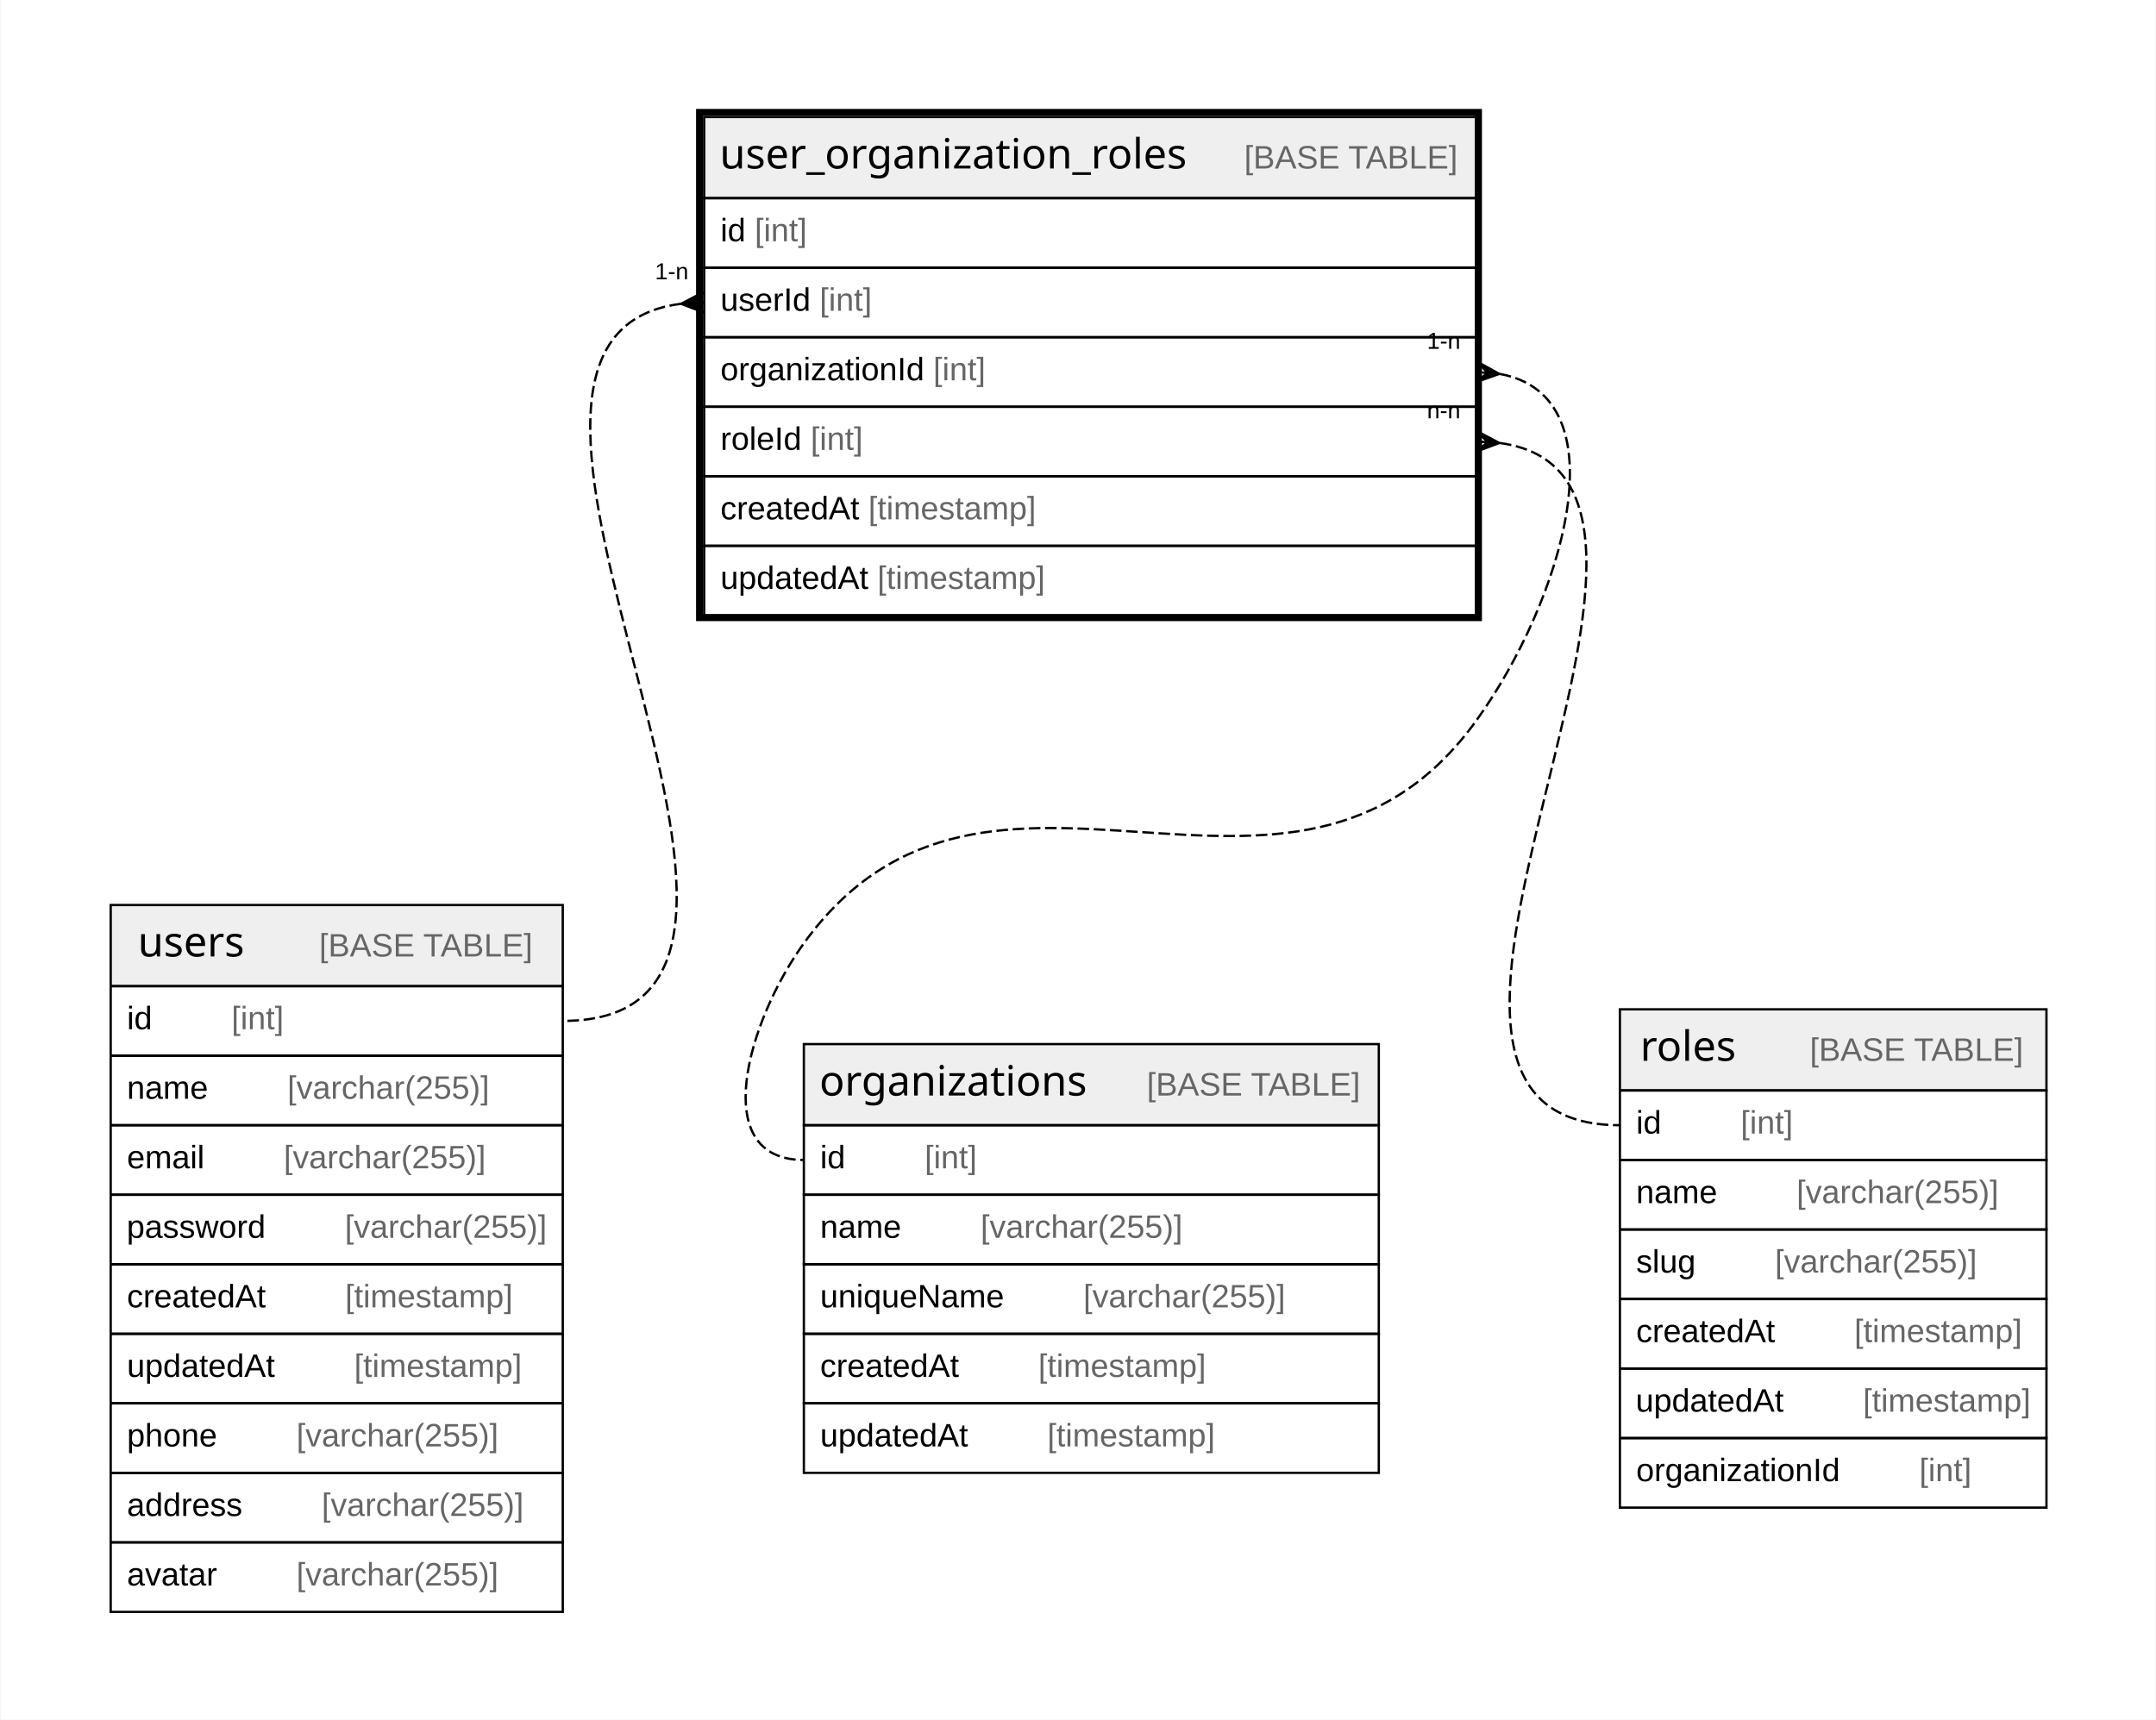
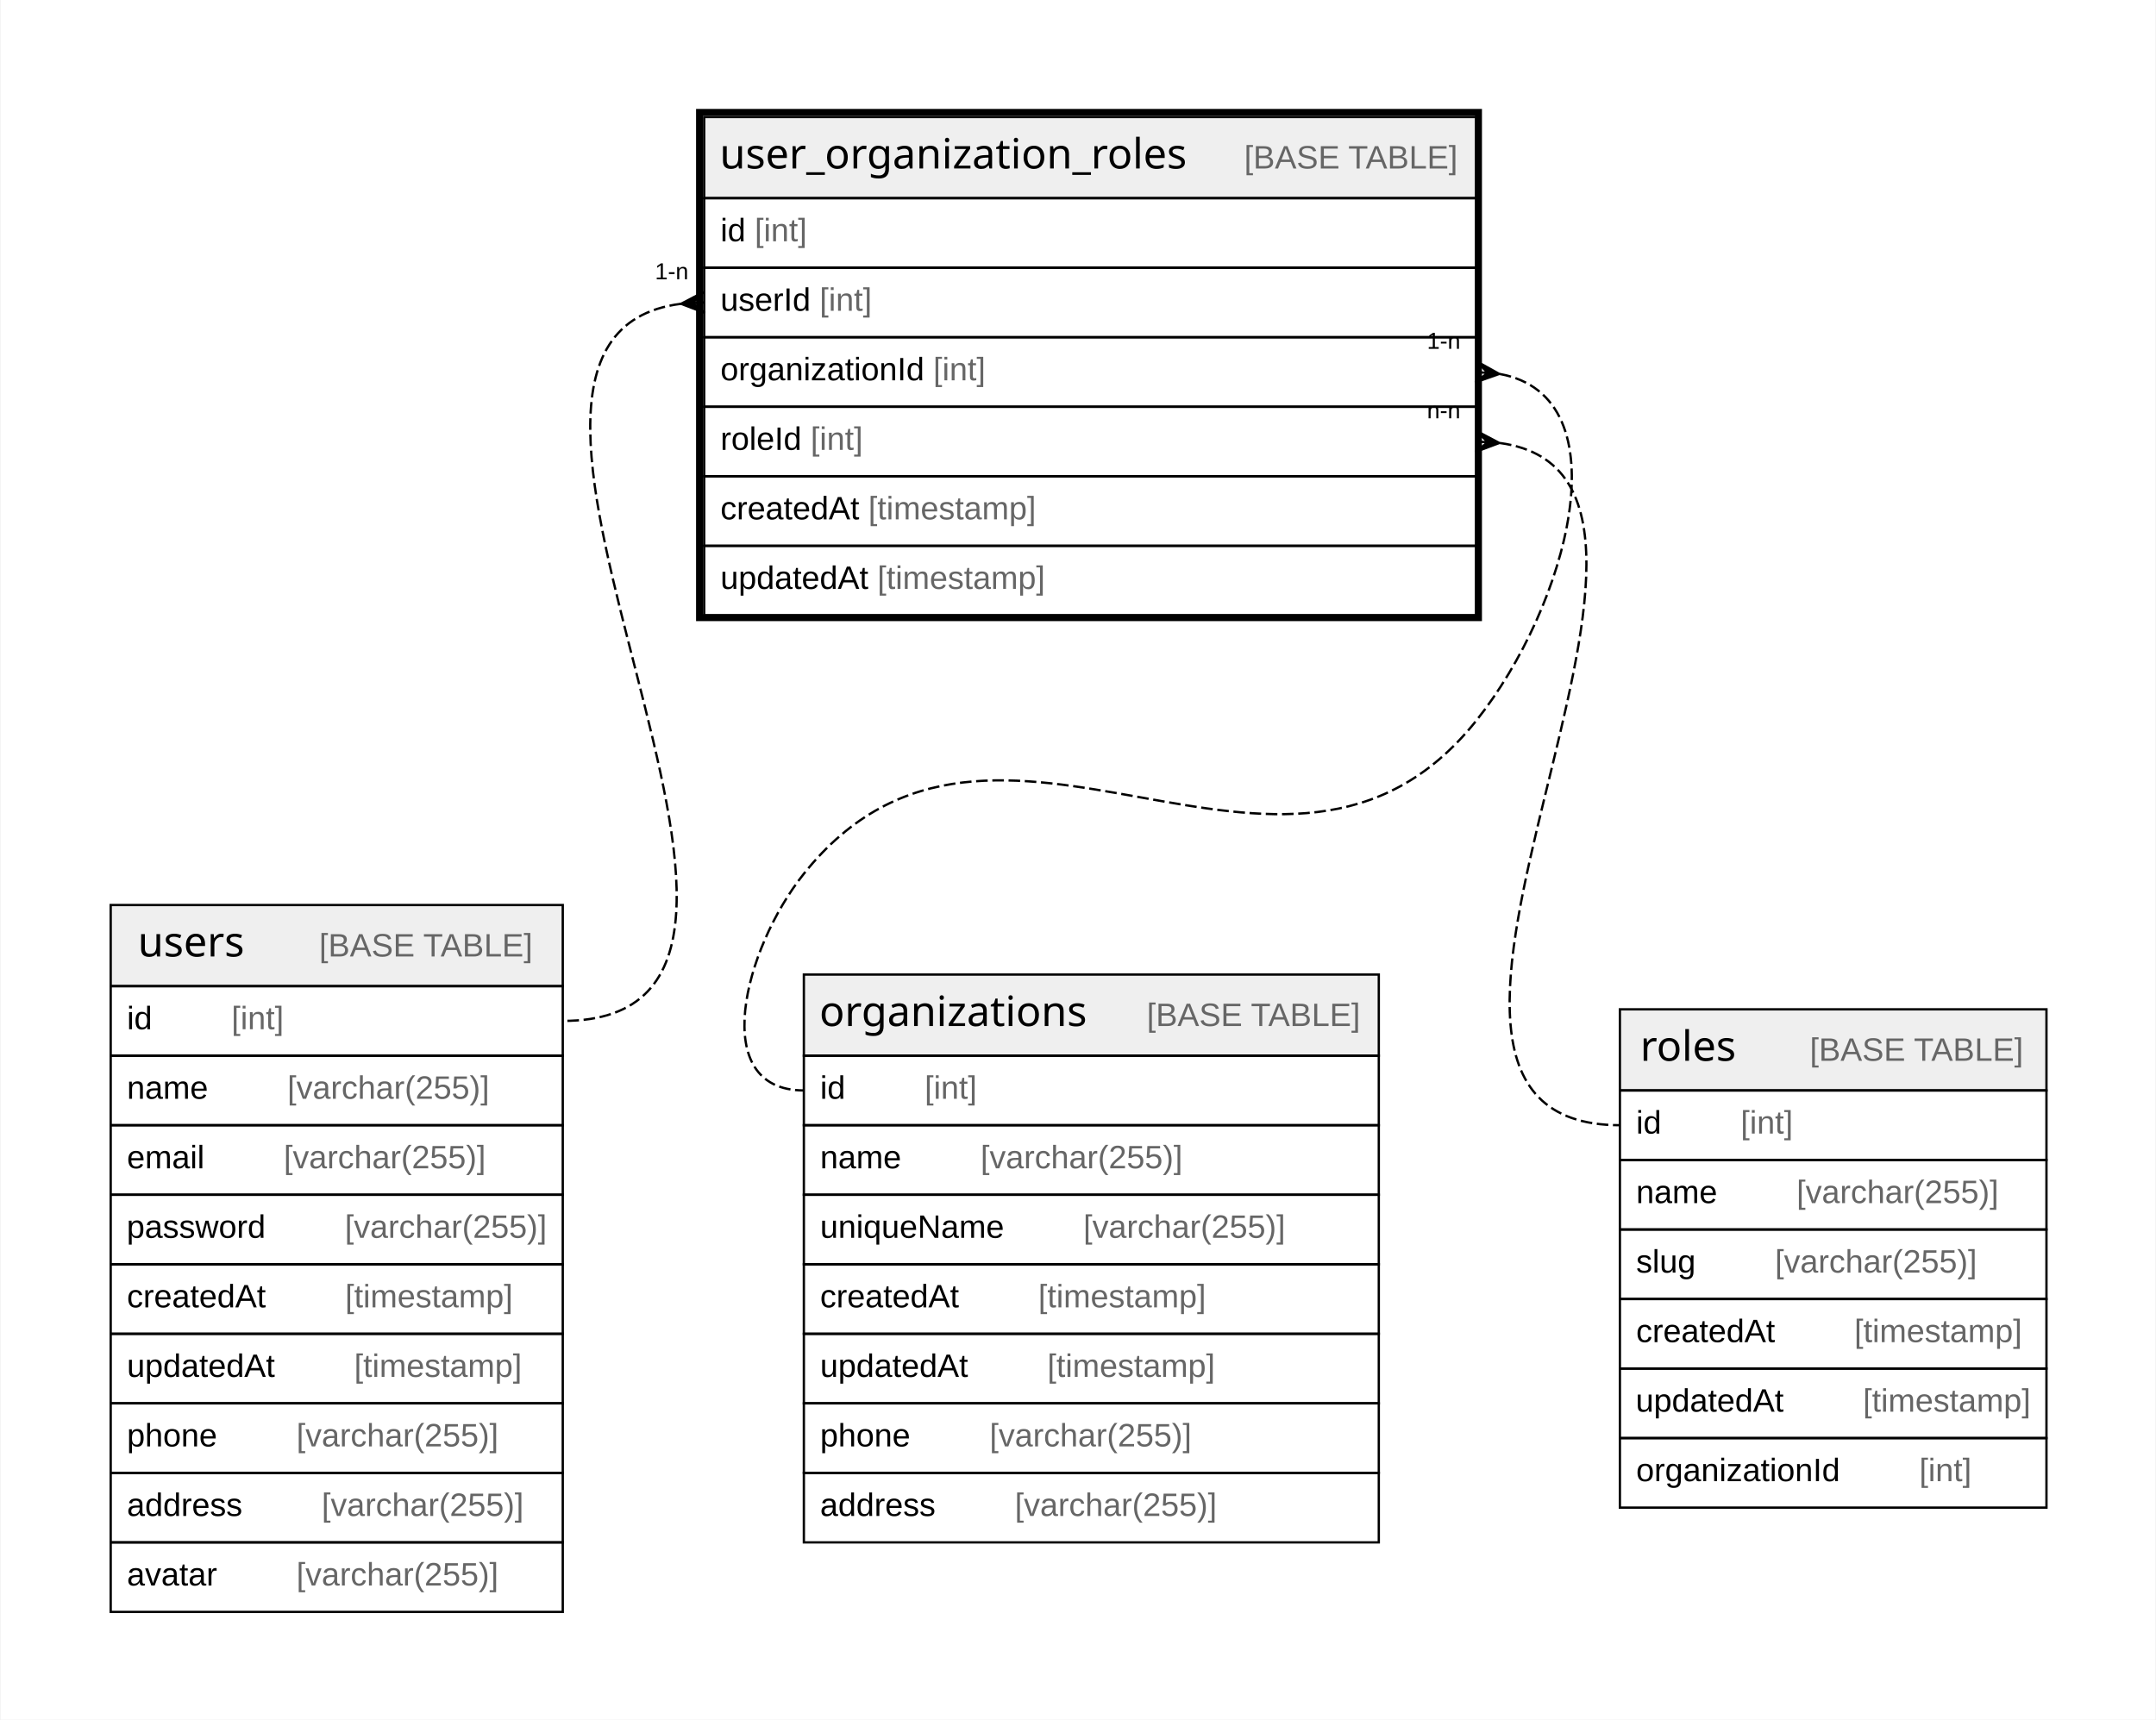
<svg xmlns="http://www.w3.org/2000/svg" width="930pt" height="742pt" viewBox="0.00 0.00 929.50 742.00">
  <g id="graph0" class="graph" transform="scale(1 1) rotate(0) translate(4 738)">
    <polygon fill="#ffffff" stroke="transparent" points="-4,4 -4,-738 925.5,-738 925.5,4 -4,4" />
    <g id="node1" class="node">
      <polygon fill="#efefef" stroke="transparent" points="299.5,-652.5 299.5,-687.5 632.5,-687.5 632.5,-652.5 299.5,-652.5" />
      <polygon fill="none" stroke="#000000" points="299.5,-652.5 299.5,-687.5 632.5,-687.5 632.5,-652.5 299.5,-652.5" />
      <text text-anchor="start" x="306.195" y="-665.3" font-family="Arial Bold" font-size="18.00" fill="#000000">user_organization_roles</text>
      <text text-anchor="start" x="498.237" y="-665.3" font-family="Arial" font-size="14.00" fill="#000000">    </text>
      <text text-anchor="start" x="532.442" y="-665.3" font-family="Arial" font-size="14.00" fill="#666666">[BASE TABLE]</text>
      <polygon fill="none" stroke="#000000" points="299.5,-622.5 299.5,-652.5 632.5,-652.5 632.5,-622.5 299.5,-622.5" />
      <text text-anchor="start" x="306.5" y="-633.9" font-family="Arial" font-size="14.00" fill="#000000">id </text>
      <text text-anchor="start" x="321.28" y="-633.9" font-family="Arial" font-size="14.00" fill="#666666">[int]</text>
      <polygon fill="none" stroke="#000000" points="299.5,-592.5 299.5,-622.5 632.5,-622.5 632.5,-592.5 299.5,-592.5" />
      <text text-anchor="start" x="306.5" y="-603.9" font-family="Arial" font-size="14.00" fill="#000000">userId </text>
      <text text-anchor="start" x="349.29" y="-603.9" font-family="Arial" font-size="14.00" fill="#666666">[int]</text>
      <polygon fill="none" stroke="#000000" points="299.5,-562.5 299.5,-592.5 632.5,-592.5 632.5,-562.5 299.5,-562.5" />
      <text text-anchor="start" x="306.5" y="-573.9" font-family="Arial" font-size="14.00" fill="#000000">organizationId </text>
      <text text-anchor="start" x="398.306" y="-573.9" font-family="Arial" font-size="14.00" fill="#666666">[int]</text>
      <polygon fill="none" stroke="#000000" points="299.5,-532.5 299.5,-562.5 632.5,-562.5 632.5,-532.5 299.5,-532.5" />
      <text text-anchor="start" x="306.5" y="-543.9" font-family="Arial" font-size="14.00" fill="#000000">roleId </text>
      <text text-anchor="start" x="345.396" y="-543.9" font-family="Arial" font-size="14.00" fill="#666666">[int]</text>
      <polygon fill="none" stroke="#000000" points="299.5,-502.5 299.5,-532.5 632.5,-532.5 632.5,-502.5 299.5,-502.5" />
      <text text-anchor="start" x="306.5" y="-513.9" font-family="Arial" font-size="14.00" fill="#000000">createdAt </text>
      <text text-anchor="start" x="370.299" y="-513.9" font-family="Arial" font-size="14.00" fill="#666666">[timestamp]</text>
      <polygon fill="none" stroke="#000000" points="299.5,-472.5 299.5,-502.5 632.5,-502.5 632.5,-472.5 299.5,-472.5" />
      <text text-anchor="start" x="306.5" y="-483.9" font-family="Arial" font-size="14.00" fill="#000000">updatedAt </text>
      <text text-anchor="start" x="374.204" y="-483.9" font-family="Arial" font-size="14.00" fill="#666666">[timestamp]</text>
      <polygon fill="none" stroke="#000000" stroke-width="3" points="297.5,-471.5 297.5,-689.5 633.5,-689.5 633.5,-471.5 297.5,-471.5" />
    </g>
    <g id="node2" class="node">
      <polygon fill="#efefef" stroke="transparent" points="43.5,-312.5 43.5,-347.5 238.5,-347.5 238.5,-312.5 43.5,-312.5" />
      <polygon fill="none" stroke="#000000" points="43.5,-312.5 43.5,-347.5 238.5,-347.5 238.5,-312.5 43.5,-312.5" />
      <text text-anchor="start" x="55.214" y="-325.3" font-family="Arial Bold" font-size="18.00" fill="#000000">users</text>
      <text text-anchor="start" x="99.218" y="-325.3" font-family="Arial" font-size="14.00" fill="#000000">    </text>
      <text text-anchor="start" x="133.423" y="-325.3" font-family="Arial" font-size="14.00" fill="#666666">[BASE TABLE]</text>
      <polygon fill="none" stroke="#000000" points="43.5,-282.5 43.5,-312.5 238.5,-312.5 238.5,-282.5 43.5,-282.5" />
      <text text-anchor="start" x="50.5" y="-293.9" font-family="Arial" font-size="14.00" fill="#000000">id    </text>
      <text text-anchor="start" x="95.594" y="-293.9" font-family="Arial" font-size="14.00" fill="#666666">[int]</text>
      <polygon fill="none" stroke="#000000" points="43.5,-252.5 43.5,-282.5 238.5,-282.5 238.5,-252.5 43.5,-252.5" />
      <text text-anchor="start" x="50.5" y="-263.9" font-family="Arial" font-size="14.00" fill="#000000">name    </text>
      <text text-anchor="start" x="119.713" y="-263.9" font-family="Arial" font-size="14.00" fill="#666666">[varchar(255)]</text>
      <polygon fill="none" stroke="#000000" points="43.5,-222.5 43.5,-252.5 238.5,-252.5 238.5,-222.5 43.5,-222.5" />
      <text text-anchor="start" x="50.5" y="-233.9" font-family="Arial" font-size="14.00" fill="#000000">email    </text>
      <text text-anchor="start" x="118.144" y="-233.9" font-family="Arial" font-size="14.00" fill="#666666">[varchar(255)]</text>
      <polygon fill="none" stroke="#000000" points="43.5,-192.5 43.5,-222.5 238.5,-222.5 238.5,-192.5 43.5,-192.5" />
      <text text-anchor="start" x="50.389" y="-203.9" font-family="Arial" font-size="14.00" fill="#000000">password    </text>
      <text text-anchor="start" x="144.492" y="-203.9" font-family="Arial" font-size="14.00" fill="#666666">[varchar(255)]</text>
      <polygon fill="none" stroke="#000000" points="43.5,-162.5 43.5,-192.5 238.5,-192.5 238.5,-162.5 43.5,-162.5" />
      <text text-anchor="start" x="50.5" y="-173.9" font-family="Arial" font-size="14.00" fill="#000000">createdAt    </text>
      <text text-anchor="start" x="144.614" y="-173.9" font-family="Arial" font-size="14.00" fill="#666666">[timestamp]</text>
      <polygon fill="none" stroke="#000000" points="43.5,-132.5 43.5,-162.5 238.5,-162.5 238.5,-132.5 43.5,-132.5" />
      <text text-anchor="start" x="50.5" y="-143.9" font-family="Arial" font-size="14.00" fill="#000000">updatedAt    </text>
      <text text-anchor="start" x="148.518" y="-143.9" font-family="Arial" font-size="14.00" fill="#666666">[timestamp]</text>
      <polygon fill="none" stroke="#000000" points="43.5,-102.5 43.5,-132.5 238.5,-132.5 238.5,-102.5 43.5,-102.5" />
      <text text-anchor="start" x="50.5" y="-113.9" font-family="Arial" font-size="14.00" fill="#000000">phone    </text>
      <text text-anchor="start" x="123.618" y="-113.9" font-family="Arial" font-size="14.00" fill="#666666">[varchar(255)]</text>
      <polygon fill="none" stroke="#000000" points="43.5,-72.5 43.5,-102.5 238.5,-102.5 238.5,-72.5 43.5,-72.5" />
      <text text-anchor="start" x="50.5" y="-83.9" font-family="Arial" font-size="14.00" fill="#000000">address    </text>
      <text text-anchor="start" x="134.496" y="-83.9" font-family="Arial" font-size="14.00" fill="#666666">[varchar(255)]</text>
      <polygon fill="none" stroke="#000000" points="43.5,-42.5 43.5,-72.5 238.5,-72.5 238.5,-42.5 43.5,-42.5" />
      <text text-anchor="start" x="50.5" y="-53.9" font-family="Arial" font-size="14.00" fill="#000000">avatar    </text>
      <text text-anchor="start" x="123.604" y="-53.9" font-family="Arial" font-size="14.00" fill="#666666">[varchar(255)]</text>
    </g>
    <g id="edge1" class="edge">
      <path fill="none" stroke="#000000" stroke-dasharray="5,2" d="M289.489,-606.911C170.012,-591.958 375.354,-297.5 238.5,-297.5" />
      <polygon fill="#000000" stroke="#000000" points="289.517,-606.912 299.236,-611.992 294.509,-607.206 299.5,-607.5 299.5,-607.5 299.5,-607.5 294.509,-607.206 299.764,-603.008 289.517,-606.912 289.517,-606.912" />
      <text text-anchor="start" x="278.276" y="-617.5" font-family="Arial" font-size="10.00" fill="#000000">1-n</text>
    </g>
    <g id="node3" class="node">
-       <polygon fill="#efefef" stroke="transparent" points="342.5,-252.5 342.5,-287.5 590.5,-287.5 590.5,-252.5 342.5,-252.5" />
-       <polygon fill="none" stroke="#000000" points="342.5,-252.5 342.5,-287.5 590.5,-287.5 590.5,-252.5 342.5,-252.5" />
-       <text text-anchor="start" x="349.203" y="-265.3" font-family="Arial Bold" font-size="18.00" fill="#000000">organizations</text>
-       <text text-anchor="start" x="456.229" y="-265.3" font-family="Arial" font-size="14.00" fill="#000000">    </text>
-       <text text-anchor="start" x="490.434" y="-265.3" font-family="Arial" font-size="14.00" fill="#666666">[BASE TABLE]</text>
+       <polygon fill="#efefef" stroke="transparent" points="342.5,-282.5 342.5,-317.5 590.5,-317.5 590.5,-282.5 342.5,-282.5" />
+       <polygon fill="none" stroke="#000000" points="342.5,-282.5 342.5,-317.5 590.5,-317.5 590.5,-282.5 342.5,-282.5" />
+       <text text-anchor="start" x="349.203" y="-295.3" font-family="Arial Bold" font-size="18.00" fill="#000000">organizations</text>
+       <text text-anchor="start" x="456.229" y="-295.3" font-family="Arial" font-size="14.00" fill="#000000">    </text>
+       <text text-anchor="start" x="490.434" y="-295.3" font-family="Arial" font-size="14.00" fill="#666666">[BASE TABLE]</text>
+       <polygon fill="none" stroke="#000000" points="342.5,-252.5 342.5,-282.5 590.5,-282.5 590.5,-252.5 342.5,-252.5" />
+       <text text-anchor="start" x="349.5" y="-263.9" font-family="Arial" font-size="14.00" fill="#000000">id    </text>
+       <text text-anchor="start" x="394.594" y="-263.9" font-family="Arial" font-size="14.00" fill="#666666">[int]</text>
      <polygon fill="none" stroke="#000000" points="342.5,-222.5 342.5,-252.5 590.5,-252.5 590.5,-222.5 342.5,-222.5" />
-       <text text-anchor="start" x="349.5" y="-233.9" font-family="Arial" font-size="14.00" fill="#000000">id    </text>
-       <text text-anchor="start" x="394.594" y="-233.9" font-family="Arial" font-size="14.00" fill="#666666">[int]</text>
+       <text text-anchor="start" x="349.5" y="-233.9" font-family="Arial" font-size="14.00" fill="#000000">name    </text>
+       <text text-anchor="start" x="418.713" y="-233.9" font-family="Arial" font-size="14.00" fill="#666666">[varchar(255)]</text>
      <polygon fill="none" stroke="#000000" points="342.5,-192.5 342.5,-222.5 590.5,-222.5 590.5,-192.5 342.5,-192.5" />
-       <text text-anchor="start" x="349.5" y="-203.9" font-family="Arial" font-size="14.00" fill="#000000">name    </text>
-       <text text-anchor="start" x="418.713" y="-203.9" font-family="Arial" font-size="14.00" fill="#666666">[varchar(255)]</text>
+       <text text-anchor="start" x="349.5" y="-203.9" font-family="Arial" font-size="14.00" fill="#000000">uniqueName    </text>
+       <text text-anchor="start" x="463.057" y="-203.9" font-family="Arial" font-size="14.00" fill="#666666">[varchar(255)]</text>
      <polygon fill="none" stroke="#000000" points="342.5,-162.5 342.5,-192.5 590.5,-192.5 590.5,-162.5 342.5,-162.5" />
-       <text text-anchor="start" x="349.5" y="-173.9" font-family="Arial" font-size="14.00" fill="#000000">uniqueName    </text>
-       <text text-anchor="start" x="463.057" y="-173.9" font-family="Arial" font-size="14.00" fill="#666666">[varchar(255)]</text>
+       <text text-anchor="start" x="349.5" y="-173.9" font-family="Arial" font-size="14.00" fill="#000000">createdAt    </text>
+       <text text-anchor="start" x="443.614" y="-173.9" font-family="Arial" font-size="14.00" fill="#666666">[timestamp]</text>
      <polygon fill="none" stroke="#000000" points="342.5,-132.5 342.5,-162.5 590.5,-162.5 590.5,-132.5 342.5,-132.5" />
-       <text text-anchor="start" x="349.5" y="-143.9" font-family="Arial" font-size="14.00" fill="#000000">createdAt    </text>
-       <text text-anchor="start" x="443.614" y="-143.9" font-family="Arial" font-size="14.00" fill="#666666">[timestamp]</text>
+       <text text-anchor="start" x="349.5" y="-143.9" font-family="Arial" font-size="14.00" fill="#000000">updatedAt    </text>
+       <text text-anchor="start" x="447.518" y="-143.9" font-family="Arial" font-size="14.00" fill="#666666">[timestamp]</text>
      <polygon fill="none" stroke="#000000" points="342.5,-102.5 342.5,-132.5 590.5,-132.5 590.5,-102.5 342.5,-102.5" />
-       <text text-anchor="start" x="349.5" y="-113.9" font-family="Arial" font-size="14.00" fill="#000000">updatedAt    </text>
-       <text text-anchor="start" x="447.518" y="-113.9" font-family="Arial" font-size="14.00" fill="#666666">[timestamp]</text>
+       <text text-anchor="start" x="349.5" y="-113.9" font-family="Arial" font-size="14.00" fill="#000000">phone    </text>
+       <text text-anchor="start" x="422.618" y="-113.9" font-family="Arial" font-size="14.00" fill="#666666">[varchar(255)]</text>
+       <polygon fill="none" stroke="#000000" points="342.5,-72.5 342.5,-102.5 590.5,-102.5 590.5,-72.5 342.5,-72.5" />
+       <text text-anchor="start" x="349.5" y="-83.9" font-family="Arial" font-size="14.00" fill="#000000">address    </text>
+       <text text-anchor="start" x="433.496" y="-83.9" font-family="Arial" font-size="14.00" fill="#666666">[varchar(255)]</text>
    </g>
    <g id="edge2" class="edge">
-       <path fill="none" stroke="#000000" stroke-dasharray="5,2" d="M642.639,-576.659C696.323,-567.095 669.525,-478.257 632.5,-427 553.001,-316.942 421.999,-441.058 342.5,-331 318.167,-297.314 300.944,-237.5 342.5,-237.5" />
-       <polygon fill="#000000" stroke="#000000" points="642.466,-576.673 632.128,-573.015 637.483,-577.087 632.5,-577.5 632.5,-577.5 632.5,-577.5 637.483,-577.087 632.872,-581.985 642.466,-576.673 642.466,-576.673" />
+       <path fill="none" stroke="#000000" stroke-dasharray="5,2" d="M642.66,-576.642C696.587,-566.895 671.939,-476.424 632.5,-427 550.052,-323.68 424.948,-464.32 342.5,-361 316.58,-328.519 300.944,-267.5 342.5,-267.5" />
+       <polygon fill="#000000" stroke="#000000" points="642.465,-576.659 632.121,-573.016 637.482,-577.079 632.5,-577.5 632.5,-577.5 632.5,-577.5 637.482,-577.079 632.879,-581.984 642.465,-576.659 642.465,-576.659" />
      <text text-anchor="start" x="611.277" y="-587.5" font-family="Arial" font-size="10.00" fill="#000000">1-n</text>
    </g>
    <g id="node4" class="node">
      <polygon fill="#efefef" stroke="transparent" points="694.5,-267.5 694.5,-302.5 878.5,-302.5 878.5,-267.5 694.5,-267.5" />
      <polygon fill="none" stroke="#000000" points="694.5,-267.5 694.5,-302.5 878.5,-302.5 878.5,-267.5 694.5,-267.5" />
      <text text-anchor="start" x="703.217" y="-280.3" font-family="Arial Bold" font-size="18.00" fill="#000000">roles</text>
      <text text-anchor="start" x="742.215" y="-280.3" font-family="Arial" font-size="14.00" fill="#000000">    </text>
      <text text-anchor="start" x="776.42" y="-280.3" font-family="Arial" font-size="14.00" fill="#666666">[BASE TABLE]</text>
      <polygon fill="none" stroke="#000000" points="694.5,-237.5 694.5,-267.5 878.5,-267.5 878.5,-237.5 694.5,-237.5" />
      <text text-anchor="start" x="701.5" y="-248.9" font-family="Arial" font-size="14.00" fill="#000000">id    </text>
      <text text-anchor="start" x="746.594" y="-248.9" font-family="Arial" font-size="14.00" fill="#666666">[int]</text>
      <polygon fill="none" stroke="#000000" points="694.5,-207.5 694.5,-237.5 878.5,-237.5 878.5,-207.5 694.5,-207.5" />
      <text text-anchor="start" x="701.5" y="-218.9" font-family="Arial" font-size="14.00" fill="#000000">name    </text>
      <text text-anchor="start" x="770.713" y="-218.9" font-family="Arial" font-size="14.00" fill="#666666">[varchar(255)]</text>
      <polygon fill="none" stroke="#000000" points="694.5,-177.5 694.5,-207.5 878.5,-207.5 878.5,-177.5 694.5,-177.5" />
      <text text-anchor="start" x="701.5" y="-188.9" font-family="Arial" font-size="14.00" fill="#000000">slug    </text>
      <text text-anchor="start" x="761.377" y="-188.9" font-family="Arial" font-size="14.00" fill="#666666">[varchar(255)]</text>
      <polygon fill="none" stroke="#000000" points="694.5,-147.5 694.5,-177.5 878.5,-177.5 878.5,-147.5 694.5,-147.5" />
      <text text-anchor="start" x="701.5" y="-158.9" font-family="Arial" font-size="14.00" fill="#000000">createdAt    </text>
      <text text-anchor="start" x="795.614" y="-158.9" font-family="Arial" font-size="14.00" fill="#666666">[timestamp]</text>
      <polygon fill="none" stroke="#000000" points="694.5,-117.5 694.5,-147.5 878.5,-147.5 878.5,-117.5 694.5,-117.5" />
      <text text-anchor="start" x="701.322" y="-128.9" font-family="Arial" font-size="14.00" fill="#000000">updatedAt    </text>
      <text text-anchor="start" x="799.34" y="-128.9" font-family="Arial" font-size="14.00" fill="#666666">[timestamp]</text>
      <polygon fill="none" stroke="#000000" points="694.5,-87.5 694.5,-117.5 878.5,-117.5 878.5,-87.5 694.5,-87.5" />
      <text text-anchor="start" x="701.5" y="-98.9" font-family="Arial" font-size="14.00" fill="#000000">organizationId    </text>
      <text text-anchor="start" x="823.621" y="-98.9" font-family="Arial" font-size="14.00" fill="#666666">[int]</text>
    </g>
    <g id="edge3" class="edge">
      <path fill="none" stroke="#000000" stroke-dasharray="5,2" d="M642.742,-546.85C755.467,-531.588 564.188,-252.5 694.5,-252.5" />
      <polygon fill="#000000" stroke="#000000" points="642.48,-546.867 632.215,-543.009 637.49,-547.183 632.5,-547.5 632.5,-547.5 632.5,-547.5 637.49,-547.183 632.785,-551.991 642.48,-546.867 642.48,-546.867" />
      <text text-anchor="start" x="611.277" y="-557.5" font-family="Arial" font-size="10.00" fill="#000000">n-n</text>
    </g>
  </g>
</svg>
